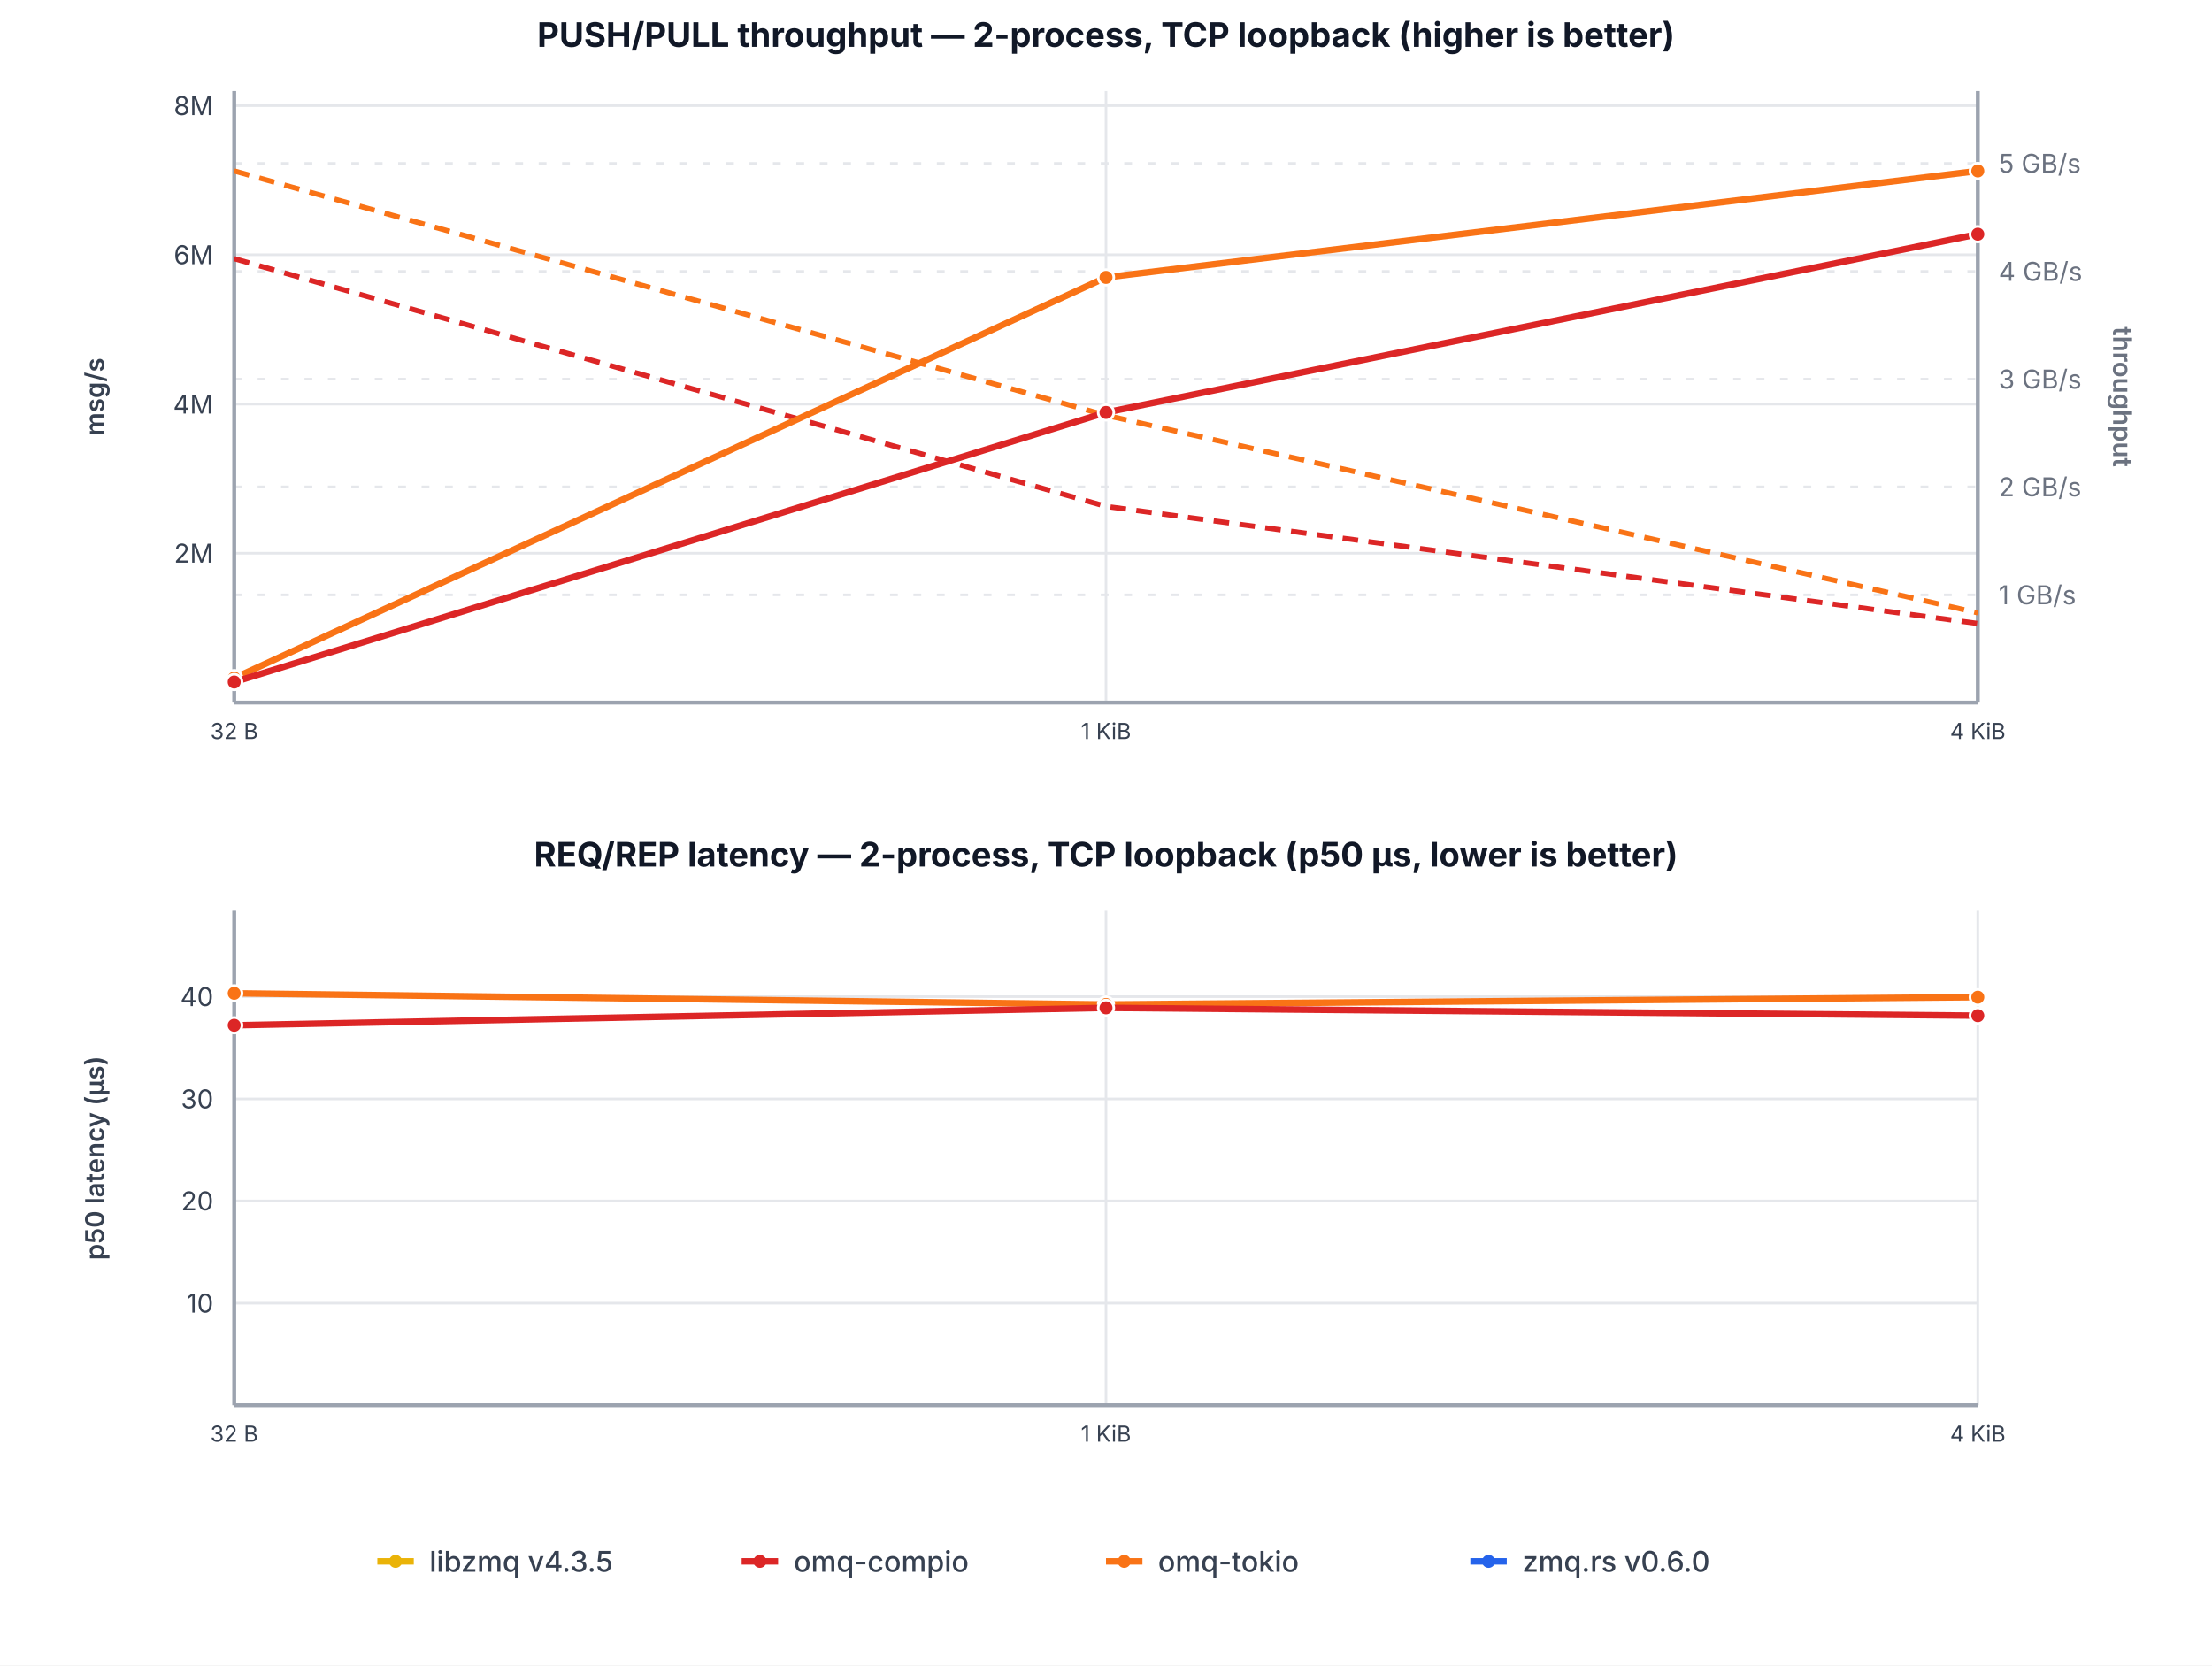
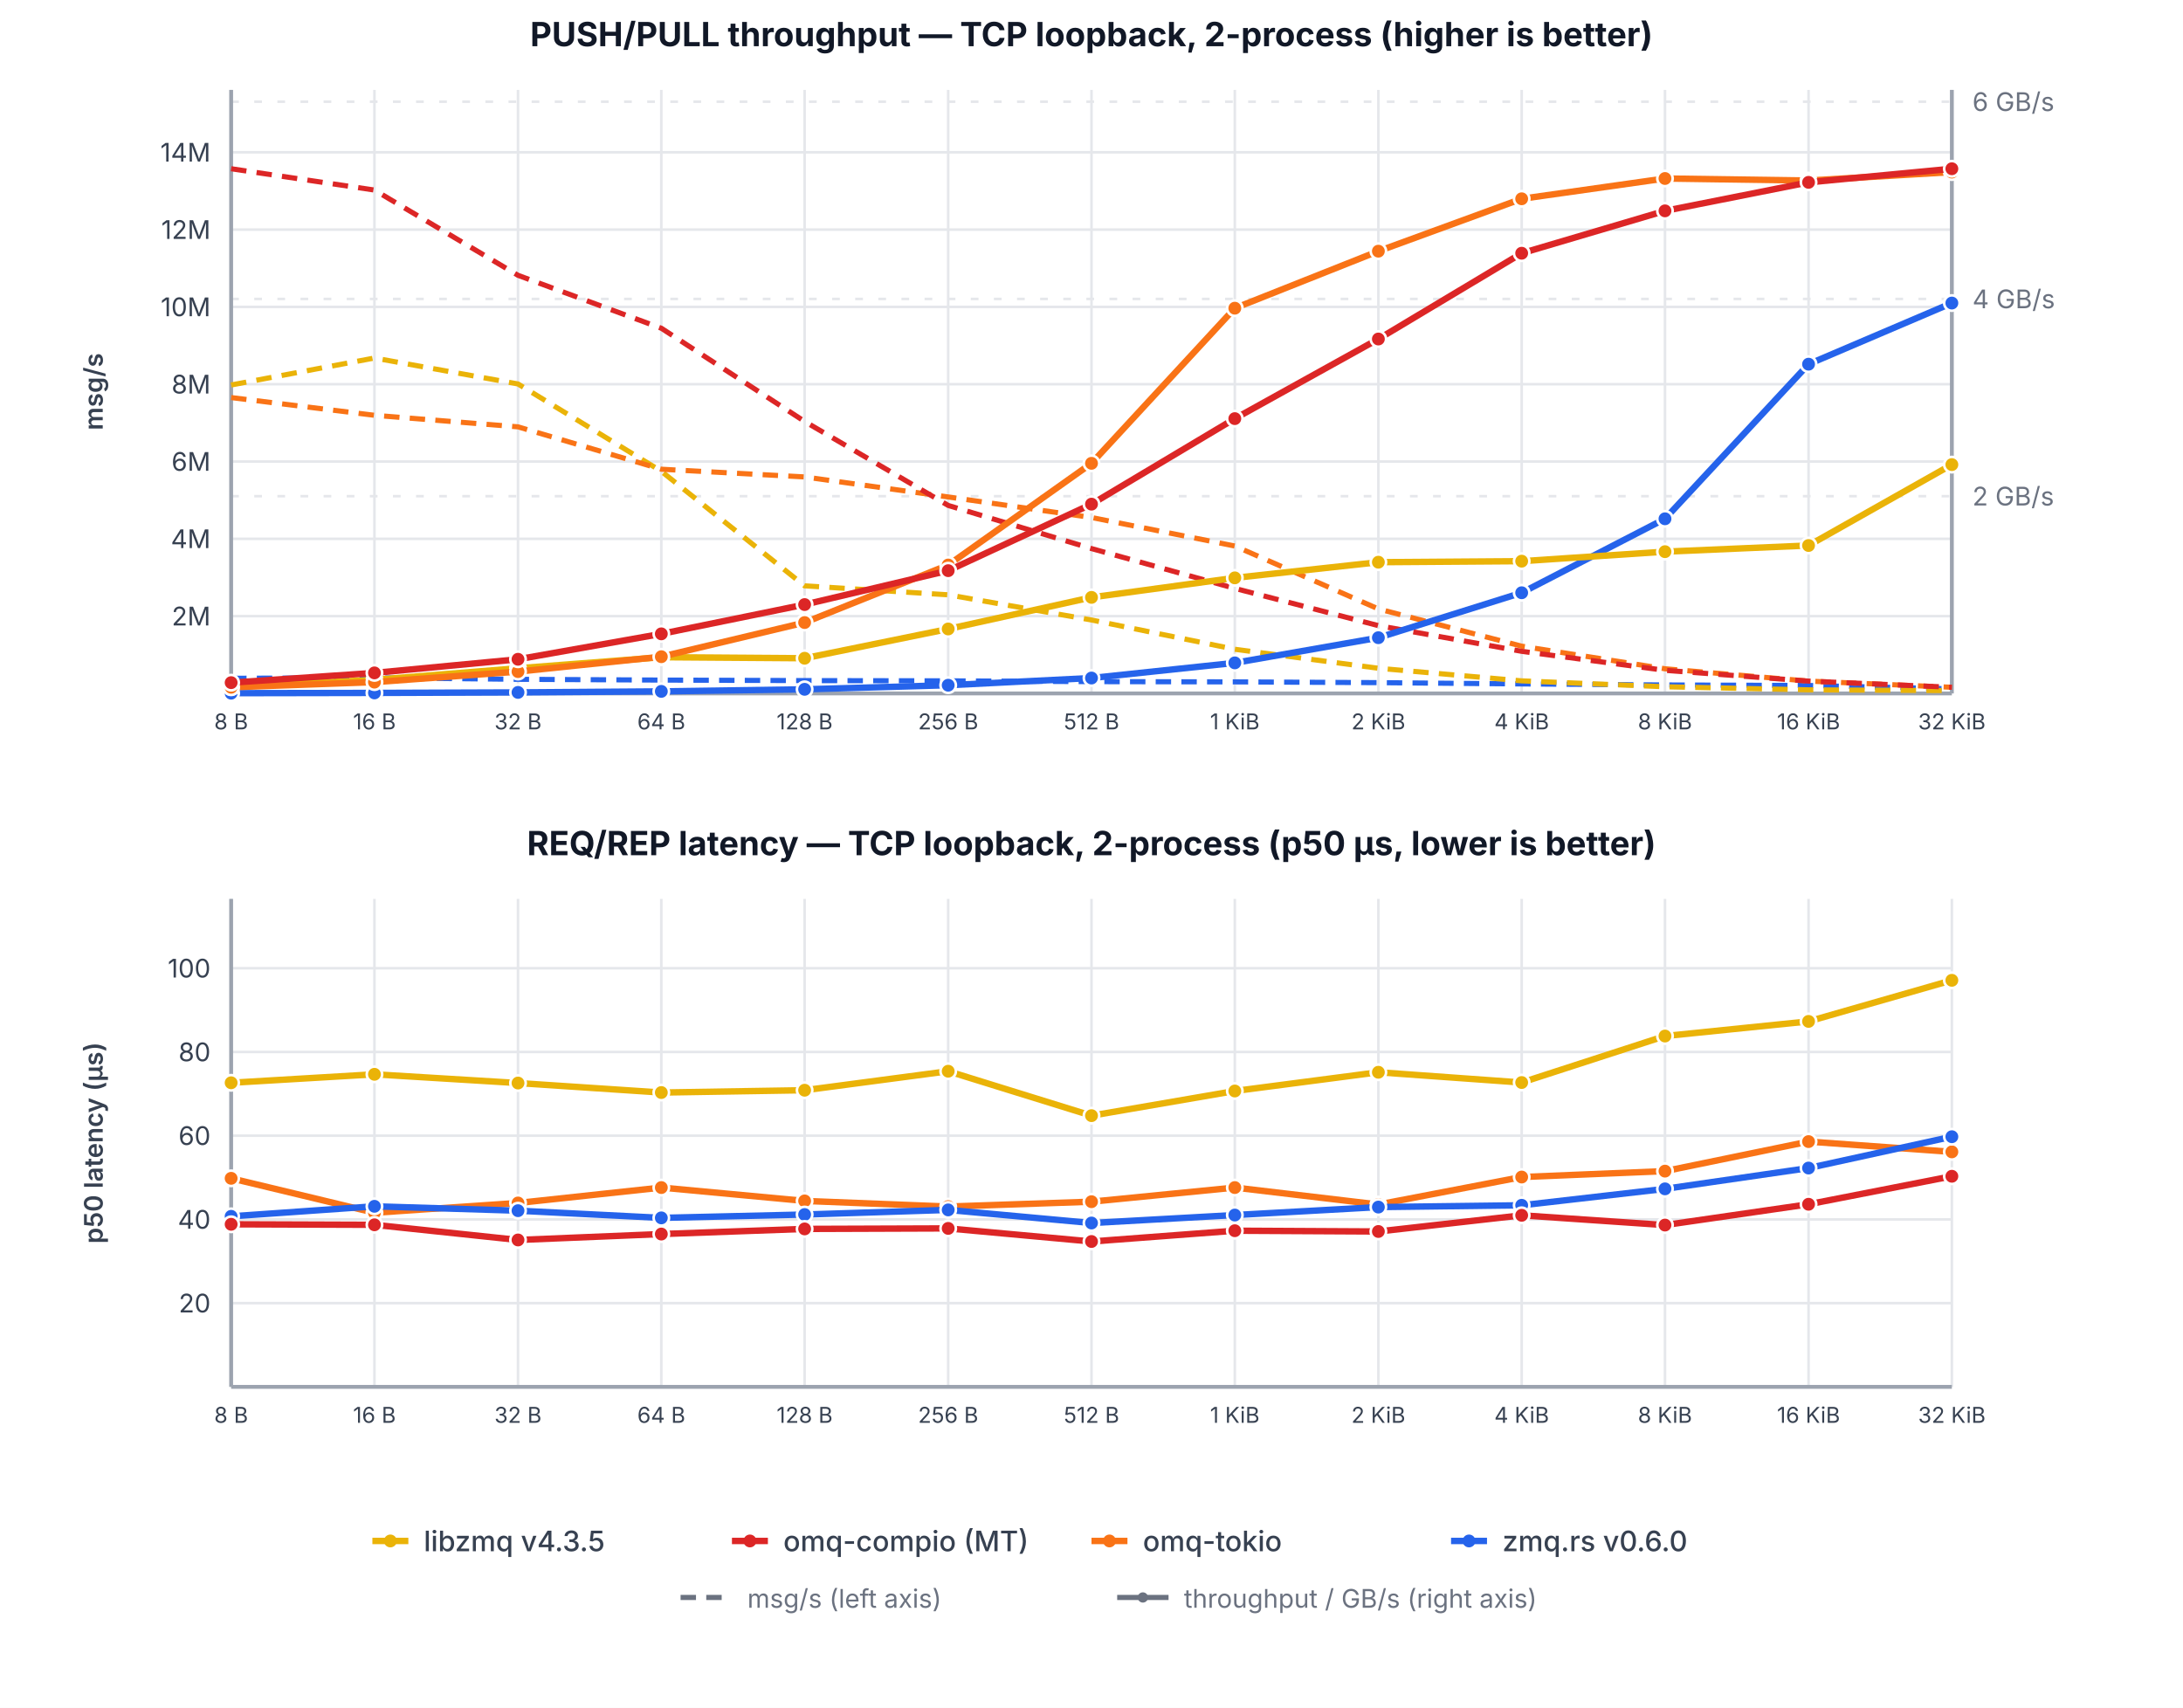
- <svg xmlns="http://www.w3.org/2000/svg" viewBox="0 0 850 640" font-family="system-ui, -apple-system, sans-serif">
-   <rect width="850" height="640" fill="white" />
-   <text x="425.0" y="18.0" text-anchor="middle" fill="#111827" font-size="13" font-weight="700">PUSH/PULL throughput — 2-process, TCP loopback (higher is better)</text>
-   <line x1="90.0" y1="212.6" x2="760.0" y2="212.6" stroke="#e5e7eb" stroke-width="1" />
-   <text x="82.0" y="212.6" text-anchor="end" dominant-baseline="middle" fill="#374151" font-size="10">2M</text>
-   <line x1="90.0" y1="155.3" x2="760.0" y2="155.3" stroke="#e5e7eb" stroke-width="1" />
-   <text x="82.0" y="155.3" text-anchor="end" dominant-baseline="middle" fill="#374151" font-size="10">4M</text>
-   <line x1="90.0" y1="97.9" x2="760.0" y2="97.9" stroke="#e5e7eb" stroke-width="1" />
-   <text x="82.0" y="97.9" text-anchor="end" dominant-baseline="middle" fill="#374151" font-size="10">6M</text>
-   <line x1="90.0" y1="40.6" x2="760.0" y2="40.6" stroke="#e5e7eb" stroke-width="1" />
-   <text x="82.0" y="40.6" text-anchor="end" dominant-baseline="middle" fill="#374151" font-size="10">8M</text>
-   <line x1="90.0" y1="228.6" x2="760.0" y2="228.6" stroke="#e5e7eb" stroke-width="1" stroke-dasharray="3,6" />
-   <text x="768.0" y="228.6" text-anchor="start" dominant-baseline="middle" fill="#6b7280" font-size="10">1 GB/s</text>
-   <line x1="90.0" y1="187.1" x2="760.0" y2="187.1" stroke="#e5e7eb" stroke-width="1" stroke-dasharray="3,6" />
-   <text x="768.0" y="187.1" text-anchor="start" dominant-baseline="middle" fill="#6b7280" font-size="10">2 GB/s</text>
-   <line x1="90.0" y1="145.7" x2="760.0" y2="145.7" stroke="#e5e7eb" stroke-width="1" stroke-dasharray="3,6" />
-   <text x="768.0" y="145.7" text-anchor="start" dominant-baseline="middle" fill="#6b7280" font-size="10">3 GB/s</text>
-   <line x1="90.0" y1="104.3" x2="760.0" y2="104.3" stroke="#e5e7eb" stroke-width="1" stroke-dasharray="3,6" />
-   <text x="768.0" y="104.3" text-anchor="start" dominant-baseline="middle" fill="#6b7280" font-size="10">4 GB/s</text>
-   <line x1="90.0" y1="62.8" x2="760.0" y2="62.8" stroke="#e5e7eb" stroke-width="1" stroke-dasharray="3,6" />
-   <text x="768.0" y="62.8" text-anchor="start" dominant-baseline="middle" fill="#6b7280" font-size="10">5 GB/s</text>
+ <svg xmlns="http://www.w3.org/2000/svg" viewBox="0 0 850 665" font-family="system-ui, -apple-system, sans-serif">
+   <rect width="850" height="665" fill="white" />
+   <text x="425.0" y="18.0" text-anchor="middle" fill="#111827" font-size="13" font-weight="700">PUSH/PULL throughput — TCP loopback, 2-process (higher is better)</text>
+   <line x1="90.0" y1="239.9" x2="760.0" y2="239.9" stroke="#e5e7eb" stroke-width="1" />
+   <text x="82.0" y="239.9" text-anchor="end" dominant-baseline="middle" fill="#374151" font-size="10">2M</text>
+   <line x1="90.0" y1="209.8" x2="760.0" y2="209.8" stroke="#e5e7eb" stroke-width="1" />
+   <text x="82.0" y="209.8" text-anchor="end" dominant-baseline="middle" fill="#374151" font-size="10">4M</text>
+   <line x1="90.0" y1="179.7" x2="760.0" y2="179.7" stroke="#e5e7eb" stroke-width="1" />
+   <text x="82.0" y="179.7" text-anchor="end" dominant-baseline="middle" fill="#374151" font-size="10">6M</text>
+   <line x1="90.0" y1="149.6" x2="760.0" y2="149.6" stroke="#e5e7eb" stroke-width="1" />
+   <text x="82.0" y="149.6" text-anchor="end" dominant-baseline="middle" fill="#374151" font-size="10">8M</text>
+   <line x1="90.0" y1="119.5" x2="760.0" y2="119.5" stroke="#e5e7eb" stroke-width="1" />
+   <text x="82.0" y="119.5" text-anchor="end" dominant-baseline="middle" fill="#374151" font-size="10">10M</text>
+   <line x1="90.0" y1="89.4" x2="760.0" y2="89.4" stroke="#e5e7eb" stroke-width="1" />
+   <text x="82.0" y="89.4" text-anchor="end" dominant-baseline="middle" fill="#374151" font-size="10">12M</text>
+   <line x1="90.0" y1="59.3" x2="760.0" y2="59.3" stroke="#e5e7eb" stroke-width="1" />
+   <text x="82.0" y="59.3" text-anchor="end" dominant-baseline="middle" fill="#374151" font-size="10">14M</text>
+   <line x1="90.0" y1="193.2" x2="760.0" y2="193.2" stroke="#e5e7eb" stroke-width="1" stroke-dasharray="3,6" />
+   <text x="768.0" y="193.2" text-anchor="start" dominant-baseline="middle" fill="#6b7280" font-size="10">2 GB/s</text>
+   <line x1="90.0" y1="116.4" x2="760.0" y2="116.4" stroke="#e5e7eb" stroke-width="1" stroke-dasharray="3,6" />
+   <text x="768.0" y="116.4" text-anchor="start" dominant-baseline="middle" fill="#6b7280" font-size="10">4 GB/s</text>
+   <line x1="90.0" y1="39.6" x2="760.0" y2="39.6" stroke="#e5e7eb" stroke-width="1" stroke-dasharray="3,6" />
+   <text x="768.0" y="39.6" text-anchor="start" dominant-baseline="middle" fill="#6b7280" font-size="10">6 GB/s</text>
  <line x1="90.0" y1="35.0" x2="90.0" y2="270.0" stroke="#e5e7eb" stroke-width="1" />
+   <line x1="145.8" y1="35.0" x2="145.8" y2="270.0" stroke="#e5e7eb" stroke-width="1" />
+   <line x1="201.7" y1="35.0" x2="201.7" y2="270.0" stroke="#e5e7eb" stroke-width="1" />
+   <line x1="257.5" y1="35.0" x2="257.5" y2="270.0" stroke="#e5e7eb" stroke-width="1" />
+   <line x1="313.3" y1="35.0" x2="313.3" y2="270.0" stroke="#e5e7eb" stroke-width="1" />
+   <line x1="369.2" y1="35.0" x2="369.2" y2="270.0" stroke="#e5e7eb" stroke-width="1" />
  <line x1="425.0" y1="35.0" x2="425.0" y2="270.0" stroke="#e5e7eb" stroke-width="1" />
+   <line x1="480.8" y1="35.0" x2="480.8" y2="270.0" stroke="#e5e7eb" stroke-width="1" />
+   <line x1="536.7" y1="35.0" x2="536.7" y2="270.0" stroke="#e5e7eb" stroke-width="1" />
+   <line x1="592.5" y1="35.0" x2="592.5" y2="270.0" stroke="#e5e7eb" stroke-width="1" />
+   <line x1="648.3" y1="35.0" x2="648.3" y2="270.0" stroke="#e5e7eb" stroke-width="1" />
+   <line x1="704.2" y1="35.0" x2="704.2" y2="270.0" stroke="#e5e7eb" stroke-width="1" />
  <line x1="760.0" y1="35.0" x2="760.0" y2="270.0" stroke="#e5e7eb" stroke-width="1" />
  <line x1="90.0" y1="35.0" x2="90.0" y2="270.0" stroke="#9ca3af" stroke-width="1.5" />
  <line x1="760.0" y1="35.0" x2="760.0" y2="270.0" stroke="#9ca3af" stroke-width="1.5" />
  <line x1="90.0" y1="270.0" x2="760.0" y2="270.0" stroke="#9ca3af" stroke-width="1.5" />
  <text x="40.0" y="152.5" text-anchor="middle" fill="#374151" font-size="10" font-weight="600" transform="rotate(-90,40.0,152.5)">msg/s</text>
-   <text x="812.0" y="152.5" text-anchor="middle" fill="#6b7280" font-size="10" font-weight="600" transform="rotate(90,812.0,152.5)">throughput</text>
-   <polyline points="90.0,65.7 425.0,159.6 760.0,235.5" fill="none" stroke="#f97316" stroke-width="2" stroke-dasharray="6,4" />
-   <polyline points="90.0,99.4 425.0,194.6 760.0,239.6" fill="none" stroke="#dc2626" stroke-width="2" stroke-dasharray="6,4" />
-   <polyline points="90.0,260.6 425.0,106.6 760.0,65.7" fill="none" stroke="#f97316" stroke-width="2.5" stroke-linecap="round" stroke-linejoin="round" />
-   <circle cx="90.0" cy="260.6" r="3" fill="#f97316" stroke="white" stroke-width="1" />
-   <circle cx="425.0" cy="106.6" r="3" fill="#f97316" stroke="white" stroke-width="1" />
-   <circle cx="760.0" cy="65.7" r="3" fill="#f97316" stroke="white" stroke-width="1" />
-   <polyline points="90.0,262.1 425.0,158.5 760.0,90.0" fill="none" stroke="#dc2626" stroke-width="2.5" stroke-linecap="round" stroke-linejoin="round" />
-   <circle cx="90.0" cy="262.1" r="3" fill="#dc2626" stroke="white" stroke-width="1" />
-   <circle cx="425.0" cy="158.5" r="3" fill="#dc2626" stroke="white" stroke-width="1" />
-   <circle cx="760.0" cy="90.0" r="3" fill="#dc2626" stroke="white" stroke-width="1" />
-   <text x="90.0" y="284.0" text-anchor="middle" fill="#374151" font-size="8.5">32 B</text>
-   <text x="425.0" y="284.0" text-anchor="middle" fill="#374151" font-size="8.5">1 KiB</text>
-   <text x="760.0" y="284.0" text-anchor="middle" fill="#374151" font-size="8.5">4 KiB</text>
-   <text x="425.0" y="333.0" text-anchor="middle" fill="#111827" font-size="13" font-weight="700">REQ/REP latency — 2-process, TCP loopback (p50 µs, lower is better)</text>
-   <line x1="90.0" y1="500.8" x2="760.0" y2="500.8" stroke="#e5e7eb" stroke-width="1" />
-   <text x="82.0" y="500.8" text-anchor="end" dominant-baseline="middle" fill="#374151" font-size="10">10</text>
-   <line x1="90.0" y1="461.5" x2="760.0" y2="461.5" stroke="#e5e7eb" stroke-width="1" />
-   <text x="82.0" y="461.5" text-anchor="end" dominant-baseline="middle" fill="#374151" font-size="10">20</text>
-   <line x1="90.0" y1="422.3" x2="760.0" y2="422.3" stroke="#e5e7eb" stroke-width="1" />
-   <text x="82.0" y="422.3" text-anchor="end" dominant-baseline="middle" fill="#374151" font-size="10">30</text>
-   <line x1="90.0" y1="383.0" x2="760.0" y2="383.0" stroke="#e5e7eb" stroke-width="1" />
-   <text x="82.0" y="383.0" text-anchor="end" dominant-baseline="middle" fill="#374151" font-size="10">40</text>
+   <polyline points="90.0,264.1 145.8,263.9 201.7,264.5 257.5,264.8 313.3,265.0 369.2,265.1 425.0,265.4 480.8,265.5 536.7,265.8 592.5,266.3 648.3,266.7 704.2,266.9 760.0,268.2" fill="none" stroke="#2563eb" stroke-width="2" stroke-dasharray="6,4" />
+   <polyline points="90.0,149.9 145.8,139.4 201.7,149.5 257.5,183.5 313.3,228.1 369.2,231.6 425.0,241.4 480.8,252.8 536.7,260.2 592.5,265.1 648.3,267.4 704.2,268.6 760.0,268.9" fill="none" stroke="#eab308" stroke-width="2" stroke-dasharray="6,4" />
+   <polyline points="90.0,154.8 145.8,161.7 201.7,166.2 257.5,182.7 313.3,185.7 369.2,193.5 425.0,201.5 480.8,212.6 536.7,237.1 592.5,251.6 648.3,260.4 704.2,265.2 760.0,267.6" fill="none" stroke="#f97316" stroke-width="2" stroke-dasharray="6,4" />
+   <polyline points="90.0,65.7 145.8,74.0 201.7,107.2 257.5,127.8 313.3,164.1 369.2,196.8 425.0,213.6 480.8,229.1 536.7,243.6 592.5,253.6 648.3,261.0 704.2,265.2 760.0,267.6" fill="none" stroke="#dc2626" stroke-width="2" stroke-dasharray="6,4" />
+   <polyline points="90.0,269.9 145.8,269.8 201.7,269.6 257.5,269.2 313.3,268.4 369.2,266.8 425.0,264.0 480.8,258.1 536.7,248.3 592.5,230.8 648.3,202.0 704.2,141.8 760.0,118.0" fill="none" stroke="#2563eb" stroke-width="2.5" stroke-linecap="round" stroke-linejoin="round" />
+   <circle cx="90.0" cy="269.9" r="3" fill="#2563eb" stroke="white" stroke-width="1" />
+   <circle cx="145.8" cy="269.8" r="3" fill="#2563eb" stroke="white" stroke-width="1" />
+   <circle cx="201.7" cy="269.6" r="3" fill="#2563eb" stroke="white" stroke-width="1" />
+   <circle cx="257.5" cy="269.2" r="3" fill="#2563eb" stroke="white" stroke-width="1" />
+   <circle cx="313.3" cy="268.4" r="3" fill="#2563eb" stroke="white" stroke-width="1" />
+   <circle cx="369.2" cy="266.8" r="3" fill="#2563eb" stroke="white" stroke-width="1" />
+   <circle cx="425.0" cy="264.0" r="3" fill="#2563eb" stroke="white" stroke-width="1" />
+   <circle cx="480.8" cy="258.1" r="3" fill="#2563eb" stroke="white" stroke-width="1" />
+   <circle cx="536.7" cy="248.3" r="3" fill="#2563eb" stroke="white" stroke-width="1" />
+   <circle cx="592.5" cy="230.8" r="3" fill="#2563eb" stroke="white" stroke-width="1" />
+   <circle cx="648.3" cy="202.0" r="3" fill="#2563eb" stroke="white" stroke-width="1" />
+   <circle cx="704.2" cy="141.8" r="3" fill="#2563eb" stroke="white" stroke-width="1" />
+   <circle cx="760.0" cy="118.0" r="3" fill="#2563eb" stroke="white" stroke-width="1" />
+   <polyline points="90.0,267.5 145.8,264.7 201.7,260.2 257.5,255.9 313.3,256.3 369.2,244.9 425.0,232.6 480.8,225.0 536.7,218.9 592.5,218.5 648.3,214.8 704.2,212.4 760.0,180.9" fill="none" stroke="#eab308" stroke-width="2.5" stroke-linecap="round" stroke-linejoin="round" />
+   <circle cx="90.0" cy="267.5" r="3" fill="#eab308" stroke="white" stroke-width="1" />
+   <circle cx="145.8" cy="264.7" r="3" fill="#eab308" stroke="white" stroke-width="1" />
+   <circle cx="201.7" cy="260.2" r="3" fill="#eab308" stroke="white" stroke-width="1" />
+   <circle cx="257.5" cy="255.9" r="3" fill="#eab308" stroke="white" stroke-width="1" />
+   <circle cx="313.3" cy="256.3" r="3" fill="#eab308" stroke="white" stroke-width="1" />
+   <circle cx="369.2" cy="244.9" r="3" fill="#eab308" stroke="white" stroke-width="1" />
+   <circle cx="425.0" cy="232.6" r="3" fill="#eab308" stroke="white" stroke-width="1" />
+   <circle cx="480.8" cy="225.0" r="3" fill="#eab308" stroke="white" stroke-width="1" />
+   <circle cx="536.7" cy="218.9" r="3" fill="#eab308" stroke="white" stroke-width="1" />
+   <circle cx="592.5" cy="218.5" r="3" fill="#eab308" stroke="white" stroke-width="1" />
+   <circle cx="648.3" cy="214.8" r="3" fill="#eab308" stroke="white" stroke-width="1" />
+   <circle cx="704.2" cy="212.4" r="3" fill="#eab308" stroke="white" stroke-width="1" />
+   <circle cx="760.0" cy="180.9" r="3" fill="#eab308" stroke="white" stroke-width="1" />
+   <polyline points="90.0,267.6 145.8,265.6 201.7,261.5 257.5,255.7 313.3,242.4 369.2,220.0 425.0,180.4 480.8,120.0 536.7,97.8 592.5,77.4 648.3,69.5 704.2,70.3 760.0,67.0" fill="none" stroke="#f97316" stroke-width="2.5" stroke-linecap="round" stroke-linejoin="round" />
+   <circle cx="90.0" cy="267.6" r="3" fill="#f97316" stroke="white" stroke-width="1" />
+   <circle cx="145.8" cy="265.6" r="3" fill="#f97316" stroke="white" stroke-width="1" />
+   <circle cx="201.7" cy="261.5" r="3" fill="#f97316" stroke="white" stroke-width="1" />
+   <circle cx="257.5" cy="255.7" r="3" fill="#f97316" stroke="white" stroke-width="1" />
+   <circle cx="313.3" cy="242.4" r="3" fill="#f97316" stroke="white" stroke-width="1" />
+   <circle cx="369.2" cy="220.0" r="3" fill="#f97316" stroke="white" stroke-width="1" />
+   <circle cx="425.0" cy="180.4" r="3" fill="#f97316" stroke="white" stroke-width="1" />
+   <circle cx="480.8" cy="120.0" r="3" fill="#f97316" stroke="white" stroke-width="1" />
+   <circle cx="536.7" cy="97.8" r="3" fill="#f97316" stroke="white" stroke-width="1" />
+   <circle cx="592.5" cy="77.4" r="3" fill="#f97316" stroke="white" stroke-width="1" />
+   <circle cx="648.3" cy="69.5" r="3" fill="#f97316" stroke="white" stroke-width="1" />
+   <circle cx="704.2" cy="70.3" r="3" fill="#f97316" stroke="white" stroke-width="1" />
+   <circle cx="760.0" cy="67.0" r="3" fill="#f97316" stroke="white" stroke-width="1" />
+   <polyline points="90.0,265.8 145.8,262.0 201.7,256.7 257.5,246.8 313.3,235.4 369.2,222.2 425.0,196.3 480.8,163.0 536.7,132.0 592.5,98.6 648.3,82.1 704.2,71.0 760.0,65.7" fill="none" stroke="#dc2626" stroke-width="2.5" stroke-linecap="round" stroke-linejoin="round" />
+   <circle cx="90.0" cy="265.8" r="3" fill="#dc2626" stroke="white" stroke-width="1" />
+   <circle cx="145.8" cy="262.0" r="3" fill="#dc2626" stroke="white" stroke-width="1" />
+   <circle cx="201.7" cy="256.7" r="3" fill="#dc2626" stroke="white" stroke-width="1" />
+   <circle cx="257.5" cy="246.8" r="3" fill="#dc2626" stroke="white" stroke-width="1" />
+   <circle cx="313.3" cy="235.4" r="3" fill="#dc2626" stroke="white" stroke-width="1" />
+   <circle cx="369.2" cy="222.2" r="3" fill="#dc2626" stroke="white" stroke-width="1" />
+   <circle cx="425.0" cy="196.3" r="3" fill="#dc2626" stroke="white" stroke-width="1" />
+   <circle cx="480.8" cy="163.0" r="3" fill="#dc2626" stroke="white" stroke-width="1" />
+   <circle cx="536.7" cy="132.0" r="3" fill="#dc2626" stroke="white" stroke-width="1" />
+   <circle cx="592.5" cy="98.6" r="3" fill="#dc2626" stroke="white" stroke-width="1" />
+   <circle cx="648.3" cy="82.1" r="3" fill="#dc2626" stroke="white" stroke-width="1" />
+   <circle cx="704.2" cy="71.0" r="3" fill="#dc2626" stroke="white" stroke-width="1" />
+   <circle cx="760.0" cy="65.7" r="3" fill="#dc2626" stroke="white" stroke-width="1" />
+   <text x="90.0" y="284.0" text-anchor="middle" fill="#374151" font-size="8.5">8 B</text>
+   <text x="145.8" y="284.0" text-anchor="middle" fill="#374151" font-size="8.5">16 B</text>
+   <text x="201.7" y="284.0" text-anchor="middle" fill="#374151" font-size="8.5">32 B</text>
+   <text x="257.5" y="284.0" text-anchor="middle" fill="#374151" font-size="8.5">64 B</text>
+   <text x="313.3" y="284.0" text-anchor="middle" fill="#374151" font-size="8.5">128 B</text>
+   <text x="369.2" y="284.0" text-anchor="middle" fill="#374151" font-size="8.5">256 B</text>
+   <text x="425.0" y="284.0" text-anchor="middle" fill="#374151" font-size="8.5">512 B</text>
+   <text x="480.8" y="284.0" text-anchor="middle" fill="#374151" font-size="8.5">1 KiB</text>
+   <text x="536.7" y="284.0" text-anchor="middle" fill="#374151" font-size="8.5">2 KiB</text>
+   <text x="592.5" y="284.0" text-anchor="middle" fill="#374151" font-size="8.5">4 KiB</text>
+   <text x="648.3" y="284.0" text-anchor="middle" fill="#374151" font-size="8.5">8 KiB</text>
+   <text x="704.2" y="284.0" text-anchor="middle" fill="#374151" font-size="8.5">16 KiB</text>
+   <text x="760.0" y="284.0" text-anchor="middle" fill="#374151" font-size="8.5">32 KiB</text>
+   <text x="425.0" y="333.0" text-anchor="middle" fill="#111827" font-size="13" font-weight="700">REQ/REP latency — TCP loopback, 2-process (p50 µs, lower is better)</text>
+   <line x1="90.0" y1="507.4" x2="760.0" y2="507.4" stroke="#e5e7eb" stroke-width="1" />
+   <text x="82.0" y="507.4" text-anchor="end" dominant-baseline="middle" fill="#374151" font-size="10">20</text>
+   <line x1="90.0" y1="474.8" x2="760.0" y2="474.8" stroke="#e5e7eb" stroke-width="1" />
+   <text x="82.0" y="474.8" text-anchor="end" dominant-baseline="middle" fill="#374151" font-size="10">40</text>
+   <line x1="90.0" y1="442.2" x2="760.0" y2="442.2" stroke="#e5e7eb" stroke-width="1" />
+   <text x="82.0" y="442.2" text-anchor="end" dominant-baseline="middle" fill="#374151" font-size="10">60</text>
+   <line x1="90.0" y1="409.6" x2="760.0" y2="409.6" stroke="#e5e7eb" stroke-width="1" />
+   <text x="82.0" y="409.6" text-anchor="end" dominant-baseline="middle" fill="#374151" font-size="10">80</text>
+   <line x1="90.0" y1="377.0" x2="760.0" y2="377.0" stroke="#e5e7eb" stroke-width="1" />
+   <text x="82.0" y="377.0" text-anchor="end" dominant-baseline="middle" fill="#374151" font-size="10">100</text>
  <line x1="90.0" y1="350.0" x2="90.0" y2="540.0" stroke="#e5e7eb" stroke-width="1" />
+   <line x1="145.8" y1="350.0" x2="145.8" y2="540.0" stroke="#e5e7eb" stroke-width="1" />
+   <line x1="201.7" y1="350.0" x2="201.7" y2="540.0" stroke="#e5e7eb" stroke-width="1" />
+   <line x1="257.5" y1="350.0" x2="257.5" y2="540.0" stroke="#e5e7eb" stroke-width="1" />
+   <line x1="313.3" y1="350.0" x2="313.3" y2="540.0" stroke="#e5e7eb" stroke-width="1" />
+   <line x1="369.2" y1="350.0" x2="369.2" y2="540.0" stroke="#e5e7eb" stroke-width="1" />
  <line x1="425.0" y1="350.0" x2="425.0" y2="540.0" stroke="#e5e7eb" stroke-width="1" />
+   <line x1="480.8" y1="350.0" x2="480.8" y2="540.0" stroke="#e5e7eb" stroke-width="1" />
+   <line x1="536.7" y1="350.0" x2="536.7" y2="540.0" stroke="#e5e7eb" stroke-width="1" />
+   <line x1="592.5" y1="350.0" x2="592.5" y2="540.0" stroke="#e5e7eb" stroke-width="1" />
+   <line x1="648.3" y1="350.0" x2="648.3" y2="540.0" stroke="#e5e7eb" stroke-width="1" />
+   <line x1="704.2" y1="350.0" x2="704.2" y2="540.0" stroke="#e5e7eb" stroke-width="1" />
  <line x1="760.0" y1="350.0" x2="760.0" y2="540.0" stroke="#e5e7eb" stroke-width="1" />
  <line x1="90.0" y1="350.0" x2="90.0" y2="540.0" stroke="#9ca3af" stroke-width="1.5" />
  <line x1="90.0" y1="540.0" x2="760.0" y2="540.0" stroke="#9ca3af" stroke-width="1.5" />
  <text x="40.0" y="445.0" text-anchor="middle" fill="#374151" font-size="10" font-weight="600" transform="rotate(-90,40.0,445.0)">p50 latency (µs)</text>
-   <polyline points="90.0,381.7 425.0,386.0 760.0,383.2" fill="none" stroke="#f97316" stroke-width="2.5" stroke-linecap="round" stroke-linejoin="round" />
-   <circle cx="90.0" cy="381.7" r="3" fill="#f97316" stroke="white" stroke-width="1" />
-   <circle cx="425.0" cy="386.0" r="3" fill="#f97316" stroke="white" stroke-width="1" />
-   <circle cx="760.0" cy="383.2" r="3" fill="#f97316" stroke="white" stroke-width="1" />
-   <polyline points="90.0,394.0 425.0,387.3 760.0,390.3" fill="none" stroke="#dc2626" stroke-width="2.5" stroke-linecap="round" stroke-linejoin="round" />
-   <circle cx="90.0" cy="394.0" r="3" fill="#dc2626" stroke="white" stroke-width="1" />
-   <circle cx="425.0" cy="387.3" r="3" fill="#dc2626" stroke="white" stroke-width="1" />
-   <circle cx="760.0" cy="390.3" r="3" fill="#dc2626" stroke="white" stroke-width="1" />
-   <text x="90.0" y="554.0" text-anchor="middle" fill="#374151" font-size="8.5">32 B</text>
-   <text x="425.0" y="554.0" text-anchor="middle" fill="#374151" font-size="8.5">1 KiB</text>
-   <text x="760.0" y="554.0" text-anchor="middle" fill="#374151" font-size="8.5">4 KiB</text>
+   <polyline points="90.0,421.6 145.8,418.3 201.7,421.7 257.5,425.4 313.3,424.5 369.2,417.1 425.0,434.4 480.8,424.8 536.7,417.5 592.5,421.5 648.3,403.4 704.2,397.7 760.0,381.7" fill="none" stroke="#eab308" stroke-width="2.5" stroke-linecap="round" stroke-linejoin="round" />
+   <circle cx="90.0" cy="421.6" r="3" fill="#eab308" stroke="white" stroke-width="1" />
+   <circle cx="145.8" cy="418.3" r="3" fill="#eab308" stroke="white" stroke-width="1" />
+   <circle cx="201.7" cy="421.7" r="3" fill="#eab308" stroke="white" stroke-width="1" />
+   <circle cx="257.5" cy="425.4" r="3" fill="#eab308" stroke="white" stroke-width="1" />
+   <circle cx="313.3" cy="424.5" r="3" fill="#eab308" stroke="white" stroke-width="1" />
+   <circle cx="369.2" cy="417.1" r="3" fill="#eab308" stroke="white" stroke-width="1" />
+   <circle cx="425.0" cy="434.4" r="3" fill="#eab308" stroke="white" stroke-width="1" />
+   <circle cx="480.8" cy="424.8" r="3" fill="#eab308" stroke="white" stroke-width="1" />
+   <circle cx="536.7" cy="417.5" r="3" fill="#eab308" stroke="white" stroke-width="1" />
+   <circle cx="592.5" cy="421.5" r="3" fill="#eab308" stroke="white" stroke-width="1" />
+   <circle cx="648.3" cy="403.4" r="3" fill="#eab308" stroke="white" stroke-width="1" />
+   <circle cx="704.2" cy="397.7" r="3" fill="#eab308" stroke="white" stroke-width="1" />
+   <circle cx="760.0" cy="381.7" r="3" fill="#eab308" stroke="white" stroke-width="1" />
+   <polyline points="90.0,458.8 145.8,472.2 201.7,468.4 257.5,462.4 313.3,467.6 369.2,469.8 425.0,467.9 480.8,462.4 536.7,469.0 592.5,458.3 648.3,456.0 704.2,444.5 760.0,448.5" fill="none" stroke="#f97316" stroke-width="2.5" stroke-linecap="round" stroke-linejoin="round" />
+   <circle cx="90.0" cy="458.8" r="3" fill="#f97316" stroke="white" stroke-width="1" />
+   <circle cx="145.8" cy="472.2" r="3" fill="#f97316" stroke="white" stroke-width="1" />
+   <circle cx="201.7" cy="468.4" r="3" fill="#f97316" stroke="white" stroke-width="1" />
+   <circle cx="257.5" cy="462.4" r="3" fill="#f97316" stroke="white" stroke-width="1" />
+   <circle cx="313.3" cy="467.6" r="3" fill="#f97316" stroke="white" stroke-width="1" />
+   <circle cx="369.2" cy="469.8" r="3" fill="#f97316" stroke="white" stroke-width="1" />
+   <circle cx="425.0" cy="467.9" r="3" fill="#f97316" stroke="white" stroke-width="1" />
+   <circle cx="480.8" cy="462.4" r="3" fill="#f97316" stroke="white" stroke-width="1" />
+   <circle cx="536.7" cy="469.0" r="3" fill="#f97316" stroke="white" stroke-width="1" />
+   <circle cx="592.5" cy="458.3" r="3" fill="#f97316" stroke="white" stroke-width="1" />
+   <circle cx="648.3" cy="456.0" r="3" fill="#f97316" stroke="white" stroke-width="1" />
+   <circle cx="704.2" cy="444.5" r="3" fill="#f97316" stroke="white" stroke-width="1" />
+   <circle cx="760.0" cy="448.5" r="3" fill="#f97316" stroke="white" stroke-width="1" />
+   <polyline points="90.0,473.6 145.8,469.7 201.7,471.4 257.5,474.2 313.3,472.9 369.2,471.1 425.0,476.2 480.8,473.1 536.7,470.0 592.5,469.3 648.3,462.9 704.2,454.8 760.0,442.6" fill="none" stroke="#2563eb" stroke-width="2.5" stroke-linecap="round" stroke-linejoin="round" />
+   <circle cx="90.0" cy="473.6" r="3" fill="#2563eb" stroke="white" stroke-width="1" />
+   <circle cx="145.8" cy="469.7" r="3" fill="#2563eb" stroke="white" stroke-width="1" />
+   <circle cx="201.7" cy="471.4" r="3" fill="#2563eb" stroke="white" stroke-width="1" />
+   <circle cx="257.5" cy="474.2" r="3" fill="#2563eb" stroke="white" stroke-width="1" />
+   <circle cx="313.3" cy="472.9" r="3" fill="#2563eb" stroke="white" stroke-width="1" />
+   <circle cx="369.2" cy="471.1" r="3" fill="#2563eb" stroke="white" stroke-width="1" />
+   <circle cx="425.0" cy="476.2" r="3" fill="#2563eb" stroke="white" stroke-width="1" />
+   <circle cx="480.8" cy="473.1" r="3" fill="#2563eb" stroke="white" stroke-width="1" />
+   <circle cx="536.7" cy="470.0" r="3" fill="#2563eb" stroke="white" stroke-width="1" />
+   <circle cx="592.5" cy="469.3" r="3" fill="#2563eb" stroke="white" stroke-width="1" />
+   <circle cx="648.3" cy="462.9" r="3" fill="#2563eb" stroke="white" stroke-width="1" />
+   <circle cx="704.2" cy="454.8" r="3" fill="#2563eb" stroke="white" stroke-width="1" />
+   <circle cx="760.0" cy="442.6" r="3" fill="#2563eb" stroke="white" stroke-width="1" />
+   <polyline points="90.0,476.7 145.8,476.9 201.7,482.8 257.5,480.5 313.3,478.5 369.2,478.3 425.0,483.4 480.8,479.2 536.7,479.5 592.5,473.2 648.3,477.0 704.2,468.9 760.0,458.0" fill="none" stroke="#dc2626" stroke-width="2.5" stroke-linecap="round" stroke-linejoin="round" />
+   <circle cx="90.0" cy="476.7" r="3" fill="#dc2626" stroke="white" stroke-width="1" />
+   <circle cx="145.8" cy="476.9" r="3" fill="#dc2626" stroke="white" stroke-width="1" />
+   <circle cx="201.7" cy="482.8" r="3" fill="#dc2626" stroke="white" stroke-width="1" />
+   <circle cx="257.5" cy="480.5" r="3" fill="#dc2626" stroke="white" stroke-width="1" />
+   <circle cx="313.3" cy="478.5" r="3" fill="#dc2626" stroke="white" stroke-width="1" />
+   <circle cx="369.2" cy="478.3" r="3" fill="#dc2626" stroke="white" stroke-width="1" />
+   <circle cx="425.0" cy="483.4" r="3" fill="#dc2626" stroke="white" stroke-width="1" />
+   <circle cx="480.8" cy="479.2" r="3" fill="#dc2626" stroke="white" stroke-width="1" />
+   <circle cx="536.7" cy="479.5" r="3" fill="#dc2626" stroke="white" stroke-width="1" />
+   <circle cx="592.5" cy="473.2" r="3" fill="#dc2626" stroke="white" stroke-width="1" />
+   <circle cx="648.3" cy="477.0" r="3" fill="#dc2626" stroke="white" stroke-width="1" />
+   <circle cx="704.2" cy="468.9" r="3" fill="#dc2626" stroke="white" stroke-width="1" />
+   <circle cx="760.0" cy="458.0" r="3" fill="#dc2626" stroke="white" stroke-width="1" />
+   <text x="90.0" y="554.0" text-anchor="middle" fill="#374151" font-size="8.5">8 B</text>
+   <text x="145.8" y="554.0" text-anchor="middle" fill="#374151" font-size="8.5">16 B</text>
+   <text x="201.7" y="554.0" text-anchor="middle" fill="#374151" font-size="8.5">32 B</text>
+   <text x="257.5" y="554.0" text-anchor="middle" fill="#374151" font-size="8.5">64 B</text>
+   <text x="313.3" y="554.0" text-anchor="middle" fill="#374151" font-size="8.5">128 B</text>
+   <text x="369.2" y="554.0" text-anchor="middle" fill="#374151" font-size="8.5">256 B</text>
+   <text x="425.0" y="554.0" text-anchor="middle" fill="#374151" font-size="8.5">512 B</text>
+   <text x="480.8" y="554.0" text-anchor="middle" fill="#374151" font-size="8.5">1 KiB</text>
+   <text x="536.7" y="554.0" text-anchor="middle" fill="#374151" font-size="8.5">2 KiB</text>
+   <text x="592.5" y="554.0" text-anchor="middle" fill="#374151" font-size="8.5">4 KiB</text>
+   <text x="648.3" y="554.0" text-anchor="middle" fill="#374151" font-size="8.5">8 KiB</text>
+   <text x="704.2" y="554.0" text-anchor="middle" fill="#374151" font-size="8.5">16 KiB</text>
+   <text x="760.0" y="554.0" text-anchor="middle" fill="#374151" font-size="8.5">32 KiB</text>
  <line x1="145" y1="600" x2="159" y2="600" stroke="#eab308" stroke-width="2.5" />
  <circle cx="152" cy="600" r="2.5" fill="#eab308" />
  <text x="165" y="604" fill="#374151" font-size="11" font-weight="500">libzmq v4.3.5</text>
  <line x1="285" y1="600" x2="299" y2="600" stroke="#dc2626" stroke-width="2.5" />
  <circle cx="292" cy="600" r="2.5" fill="#dc2626" />
-   <text x="305" y="604" fill="#374151" font-size="11" font-weight="500">omq-compio</text>
+   <text x="305" y="604" fill="#374151" font-size="11" font-weight="500">omq-compio (MT)</text>
  <line x1="425" y1="600" x2="439" y2="600" stroke="#f97316" stroke-width="2.5" />
  <circle cx="432" cy="600" r="2.5" fill="#f97316" />
  <text x="445" y="604" fill="#374151" font-size="11" font-weight="500">omq-tokio</text>
  <line x1="565" y1="600" x2="579" y2="600" stroke="#2563eb" stroke-width="2.5" />
  <circle cx="572" cy="600" r="2.5" fill="#2563eb" />
  <text x="585" y="604" fill="#374151" font-size="11" font-weight="500">zmq.rs v0.6.0</text>
+   <line x1="265" y1="622" x2="285" y2="622" stroke="#6b7280" stroke-width="2" stroke-dasharray="6,4" />
+   <text x="291" y="626" fill="#6b7280" font-size="10">msg/s (left axis)</text>
+   <line x1="435" y1="622" x2="455" y2="622" stroke="#6b7280" stroke-width="2" />
+   <circle cx="445" cy="622" r="2" fill="#6b7280" />
+   <text x="461" y="626" fill="#6b7280" font-size="10">throughput / GB/s (right axis)</text>
</svg>
